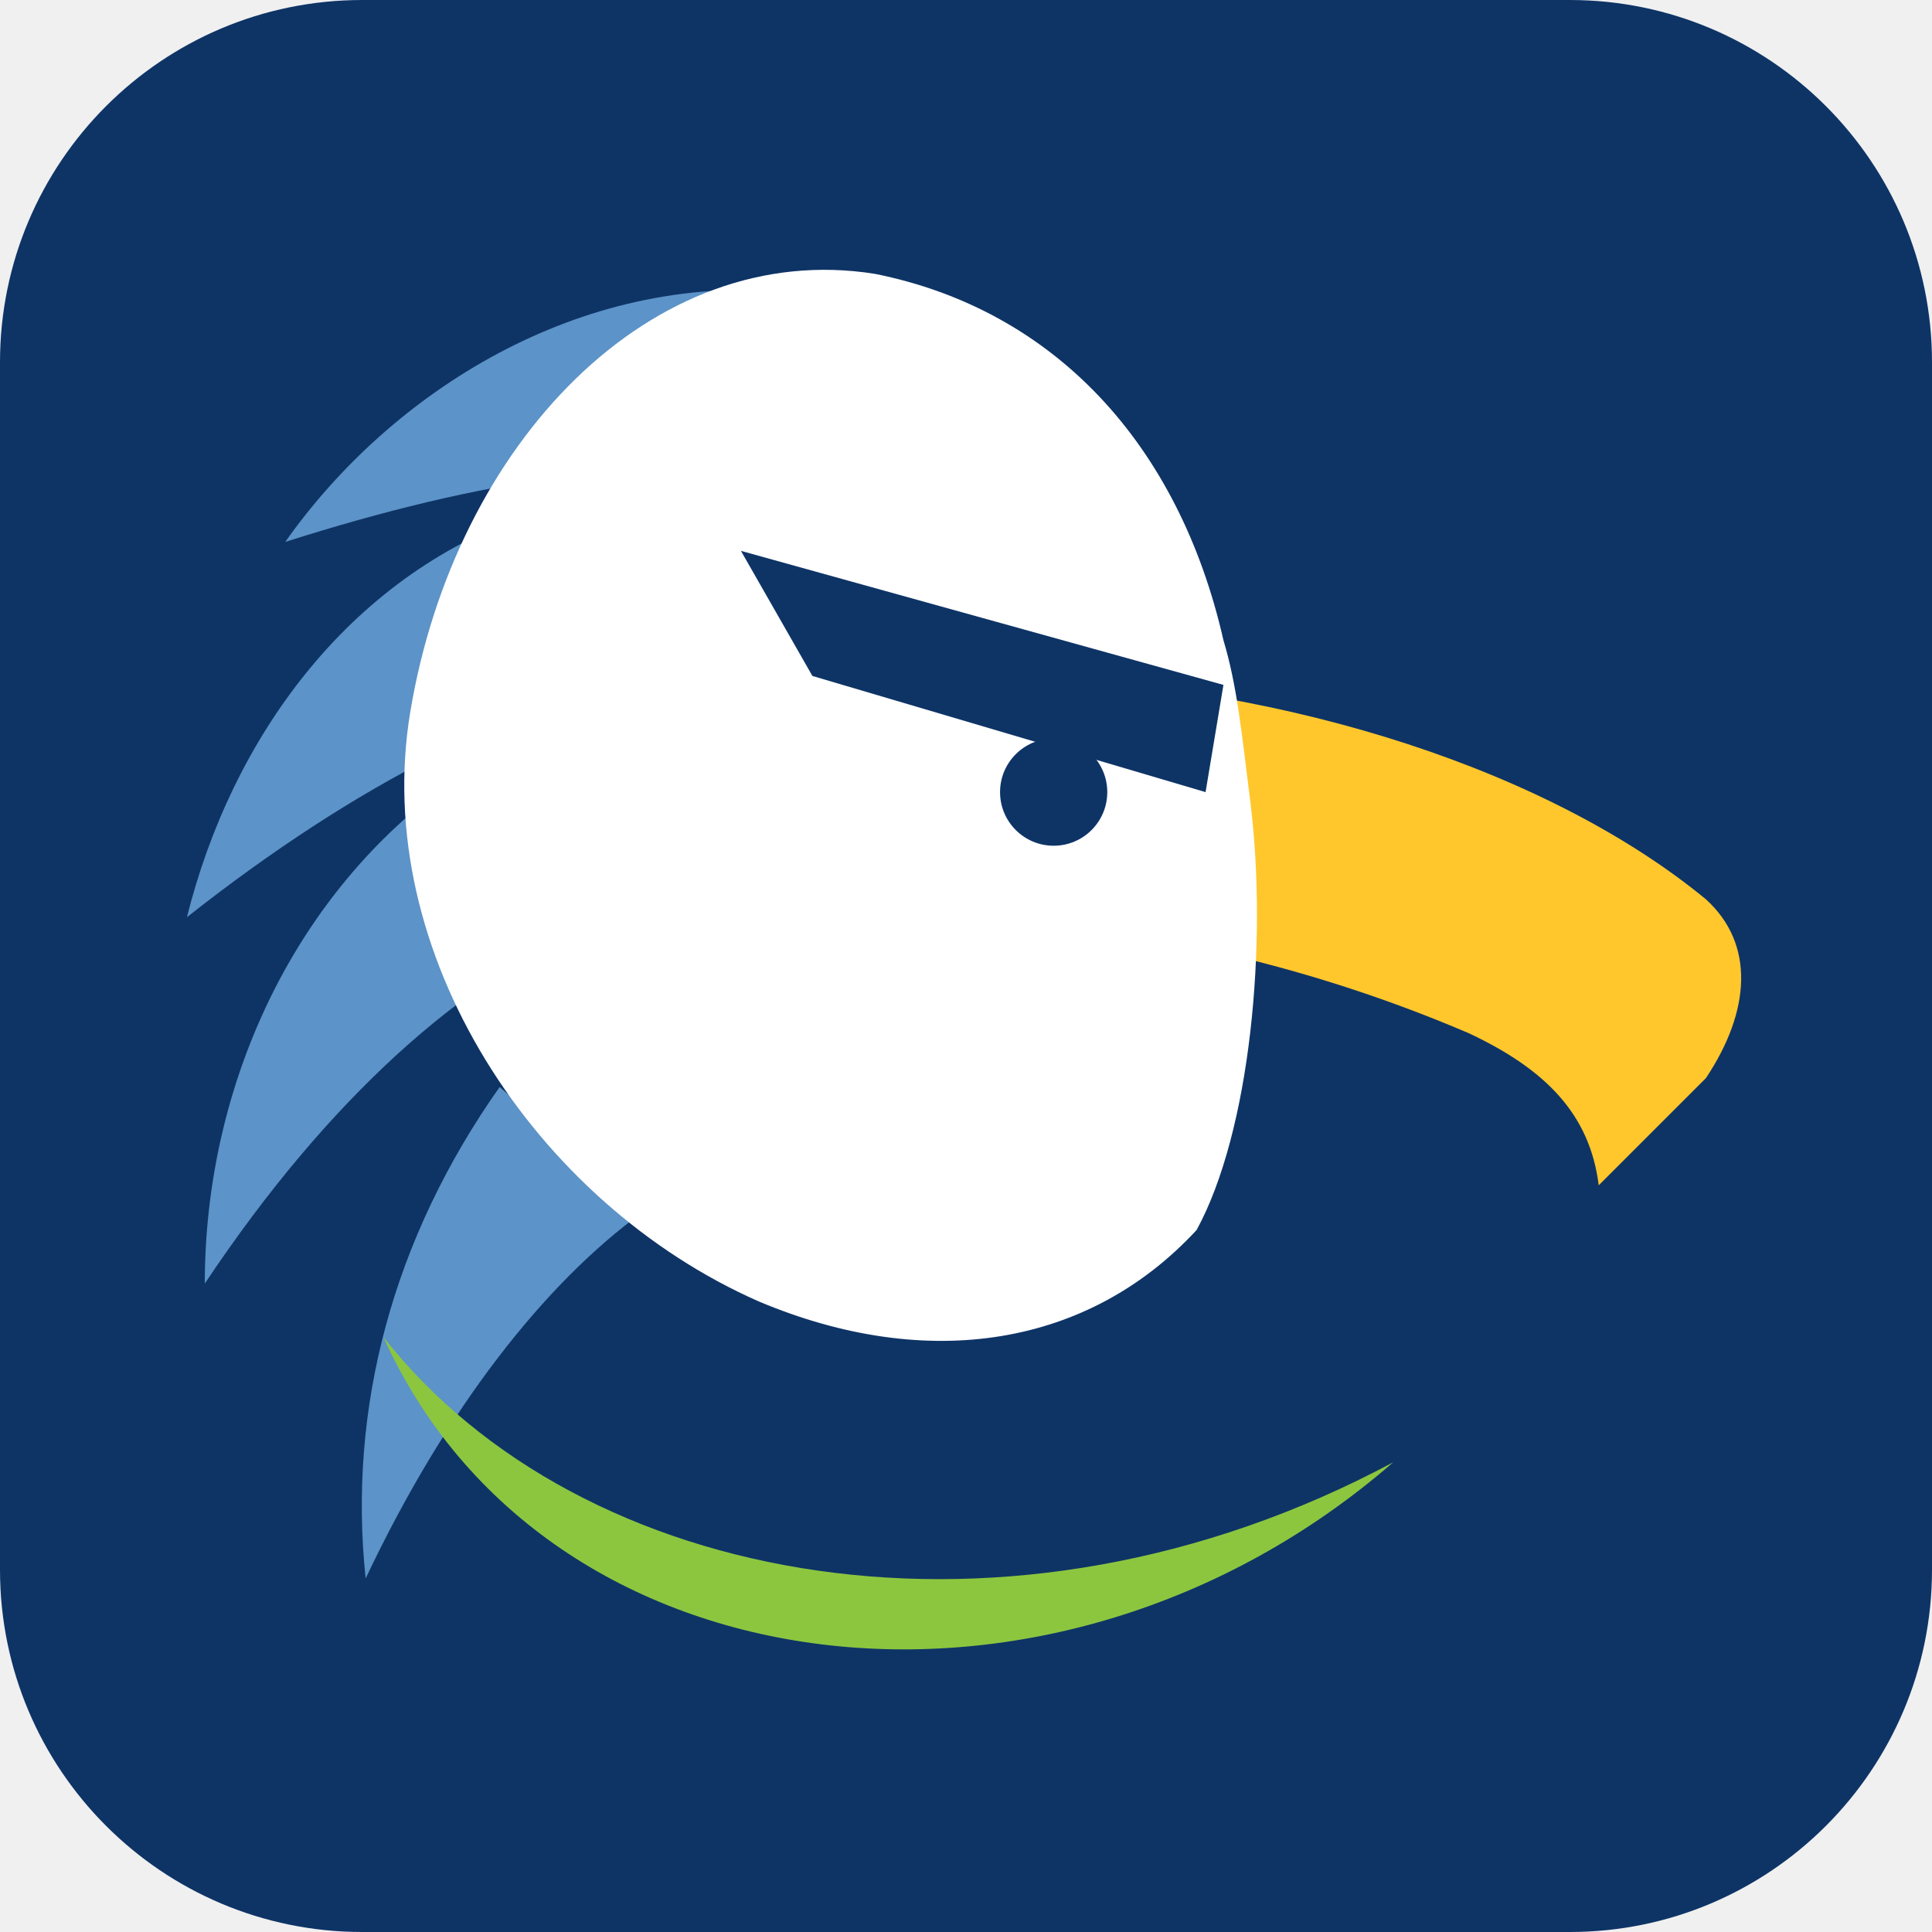
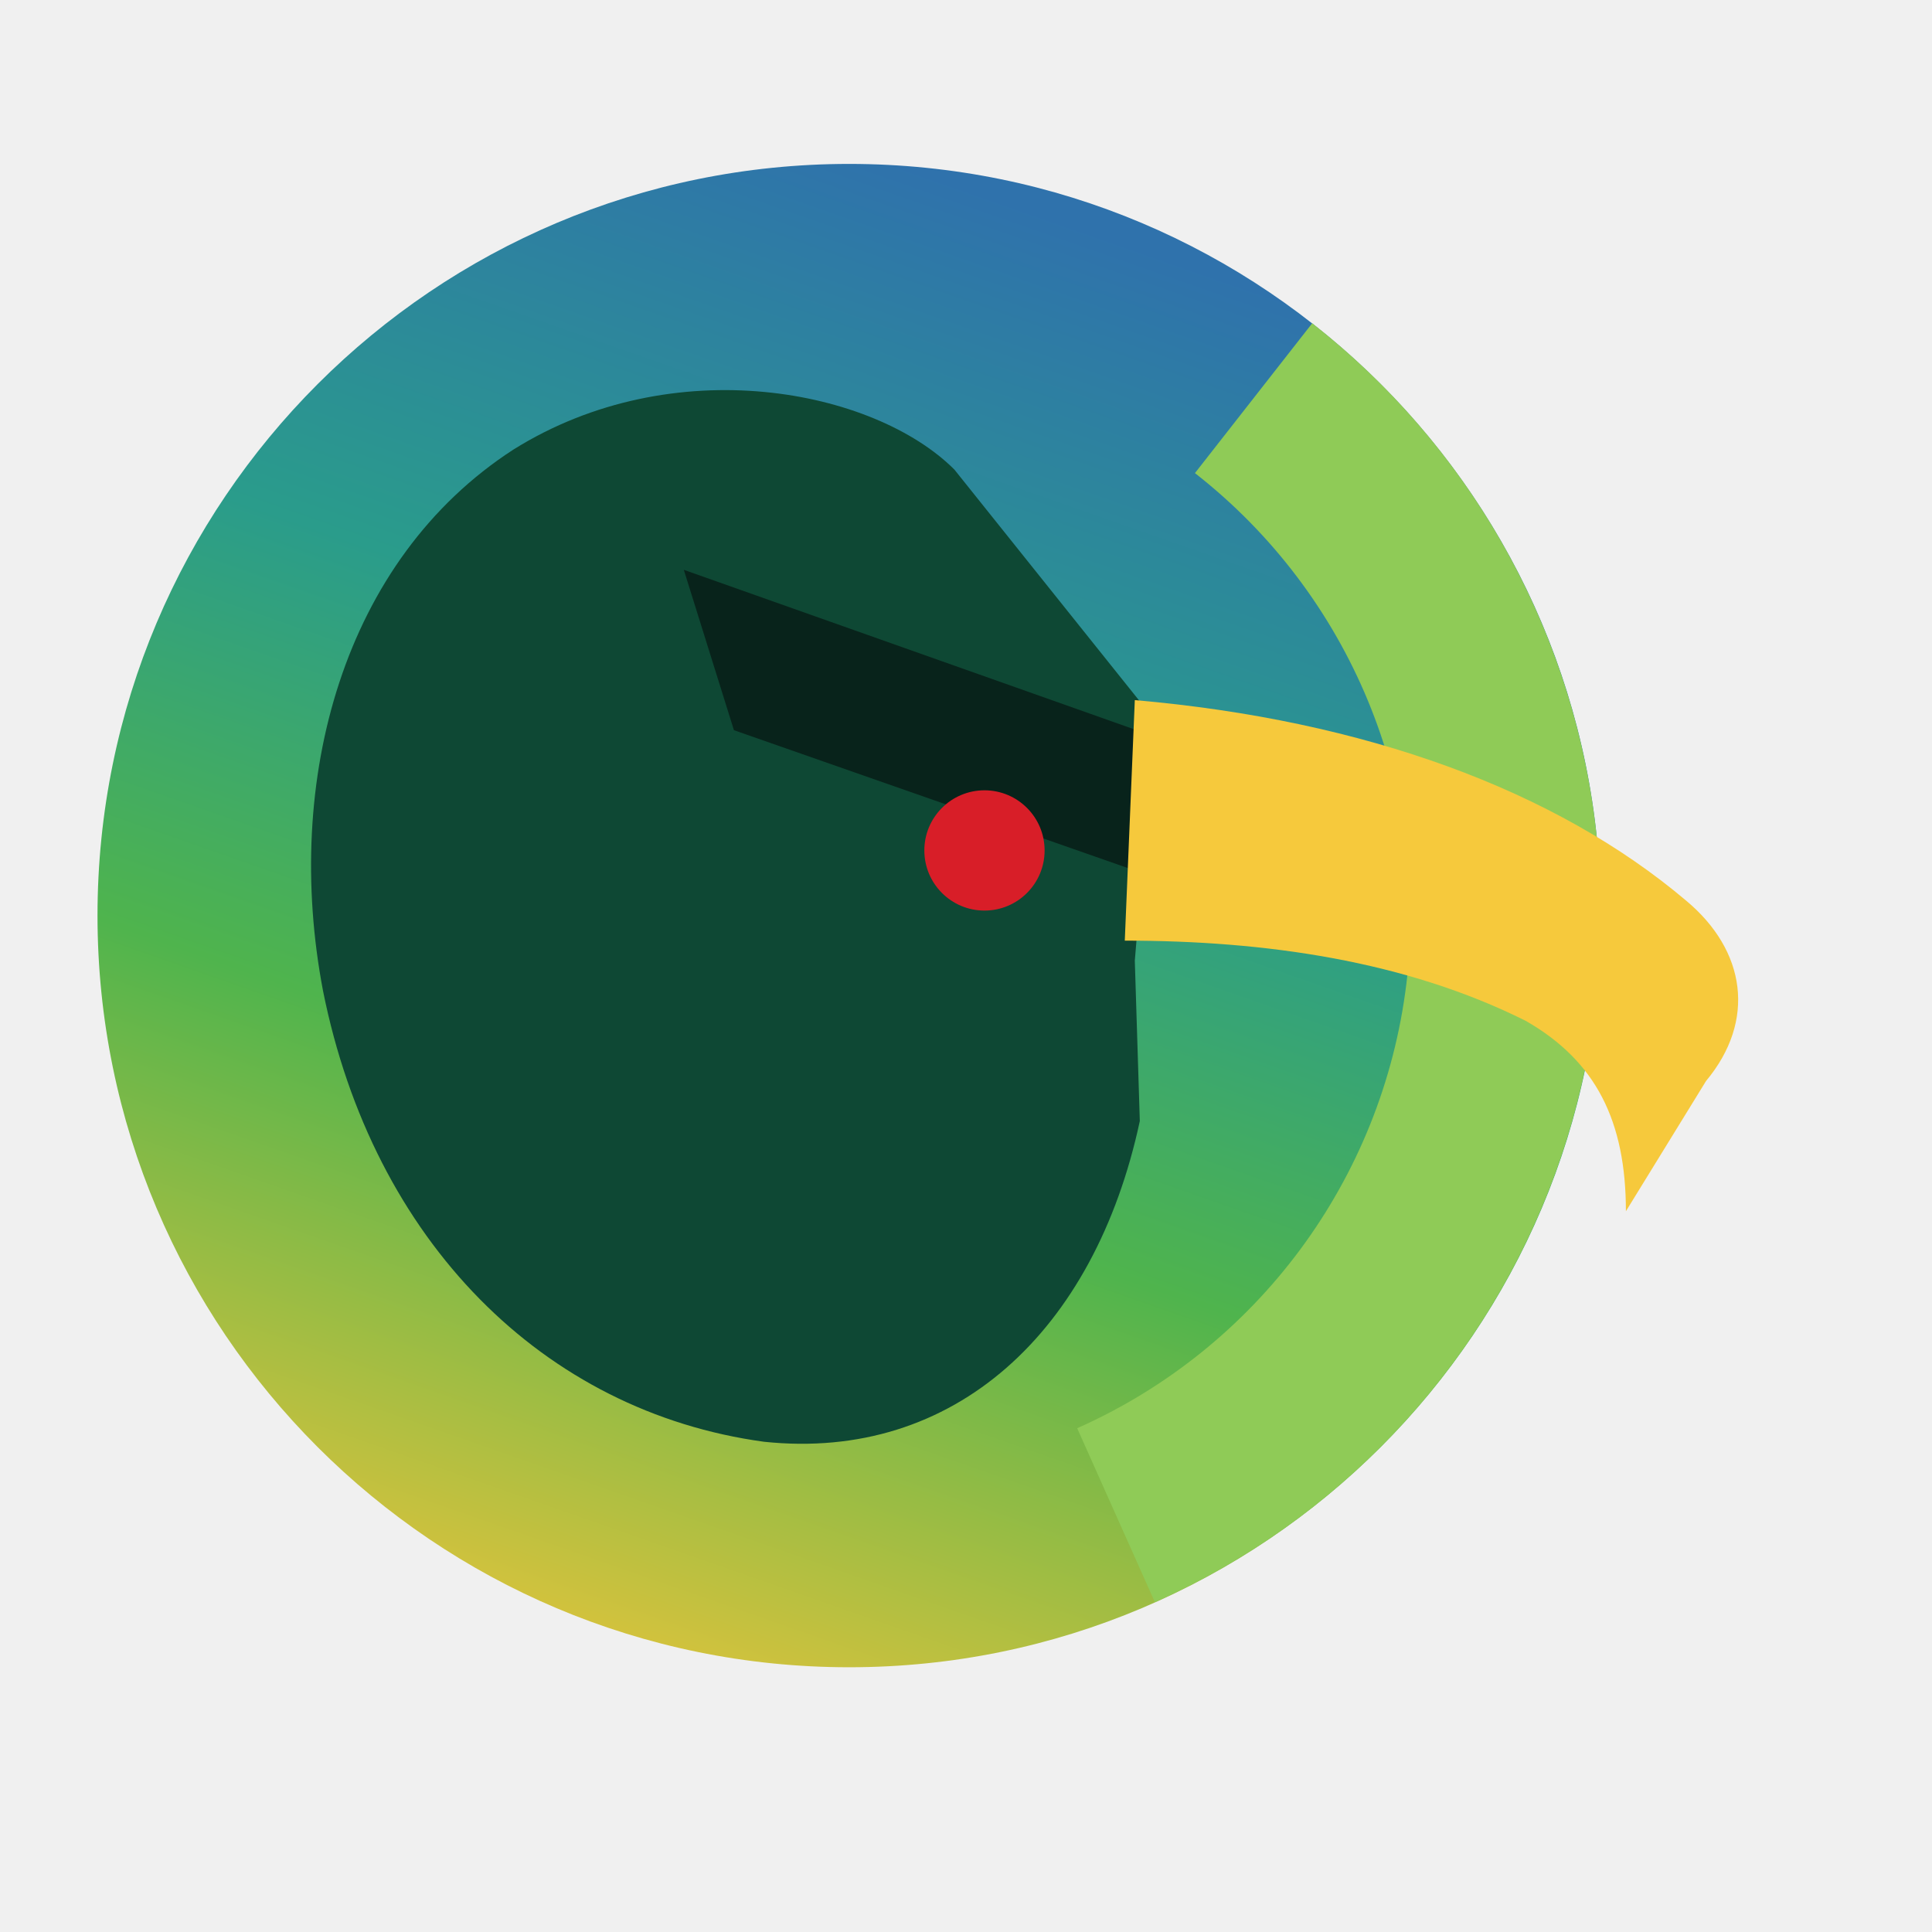
<svg xmlns="http://www.w3.org/2000/svg" viewBox="0 0 64 64" role="img" aria-label="AKR">
-   <rect width="64" height="64" rx="12" fill="#0E3466" />
-   <g transform="translate(5.6,7) scale(0.148) translate(-8,-36)">
-     <g fill="#5C93C8">
-       <path d="M146 54 C100 50 58 76 34 110 C78 96 116 90 150 96 Z" />
-       <path d="M88 104 C48 118 22 154 12 194 C50 164 86 146 118 140 Z" />
-       <path d="M68 166 C34 192 16 234 16 276 C44 234 74 208 102 196 Z" />
-       <path d="M82 232 C58 266 48 304 52 342 C70 304 92 276 114 260 Z" />
-     </g>
-     <path fill="#FFC72C" d="M196 140       C260 142 318 162 352 190 C363 200 362 215 352 230 L328 254       C326 238 316 228 299 220 C264 205 228 197 196 195 Z" />
-     <path fill="#FFFFFF" d="M244 132       C234 88 206 58 166 50 C116 42 72 88 62 148       C53 202 90 258 140 280 C178 296 214 290 238 264       C250 242 254 200 250 168 C248 152 247 142 244 132 Z" />
-     <path fill="#0E3466" d="M136 112 L244 142 L240 166 L152 140 Z" />
-     <circle cx="206" cy="166" r="12" fill="#0E3466" />
-     <path fill="#8CC63F" d="M56 288 C100 344 196 362 282 316 C206 382 92 368 56 288 Z" />
+   <defs>
+     <linearGradient id="favDisc" x1="0.55" y1="0" x2="0.2" y2="1">
+       <stop offset="0" stop-color="#2F72AC" />
+       <stop offset="0.34" stop-color="#2A9C8B" />
+       <stop offset="0.62" stop-color="#4FB44D" />
+       <stop offset="1" stop-color="#EBC53A" />
+     </linearGradient>
+   </defs>
+   <g transform="translate(2.4,4.6) scale(0.166) translate(-30,-30)">
+     <circle cx="185" cy="185" r="150" fill="url(#favDisc)" />
+     <path fill="#8FCB57" d="M277.4 66.8 A150 150 0 0 1 246 322       L230.5 287.3 A112 112 0 0 0 254 96.7 Z" />
+     <path fill="#0E4834" d="M246 146 L206 96       C190 80 150 72 118 92 C84 114 72 158 80 200       C90 250 124 284 168 290 C206 294 234 268 243 226       L242 194 L246 146 Z" />
+     <path fill="#08231B" d="M152 116 L248 150 L242 176 L162 148 Z" />
+     <circle cx="212" cy="172" r="12" fill="#D81E28" />
+     <path fill="#F6C93C" d="M242 142       C288 146 326 160 352 182 C364 192 366 206 356 218       L340 244 C340 226 334 214 320 206 C296 194 268 190 240 190 Z" />
  </g>
</svg>
